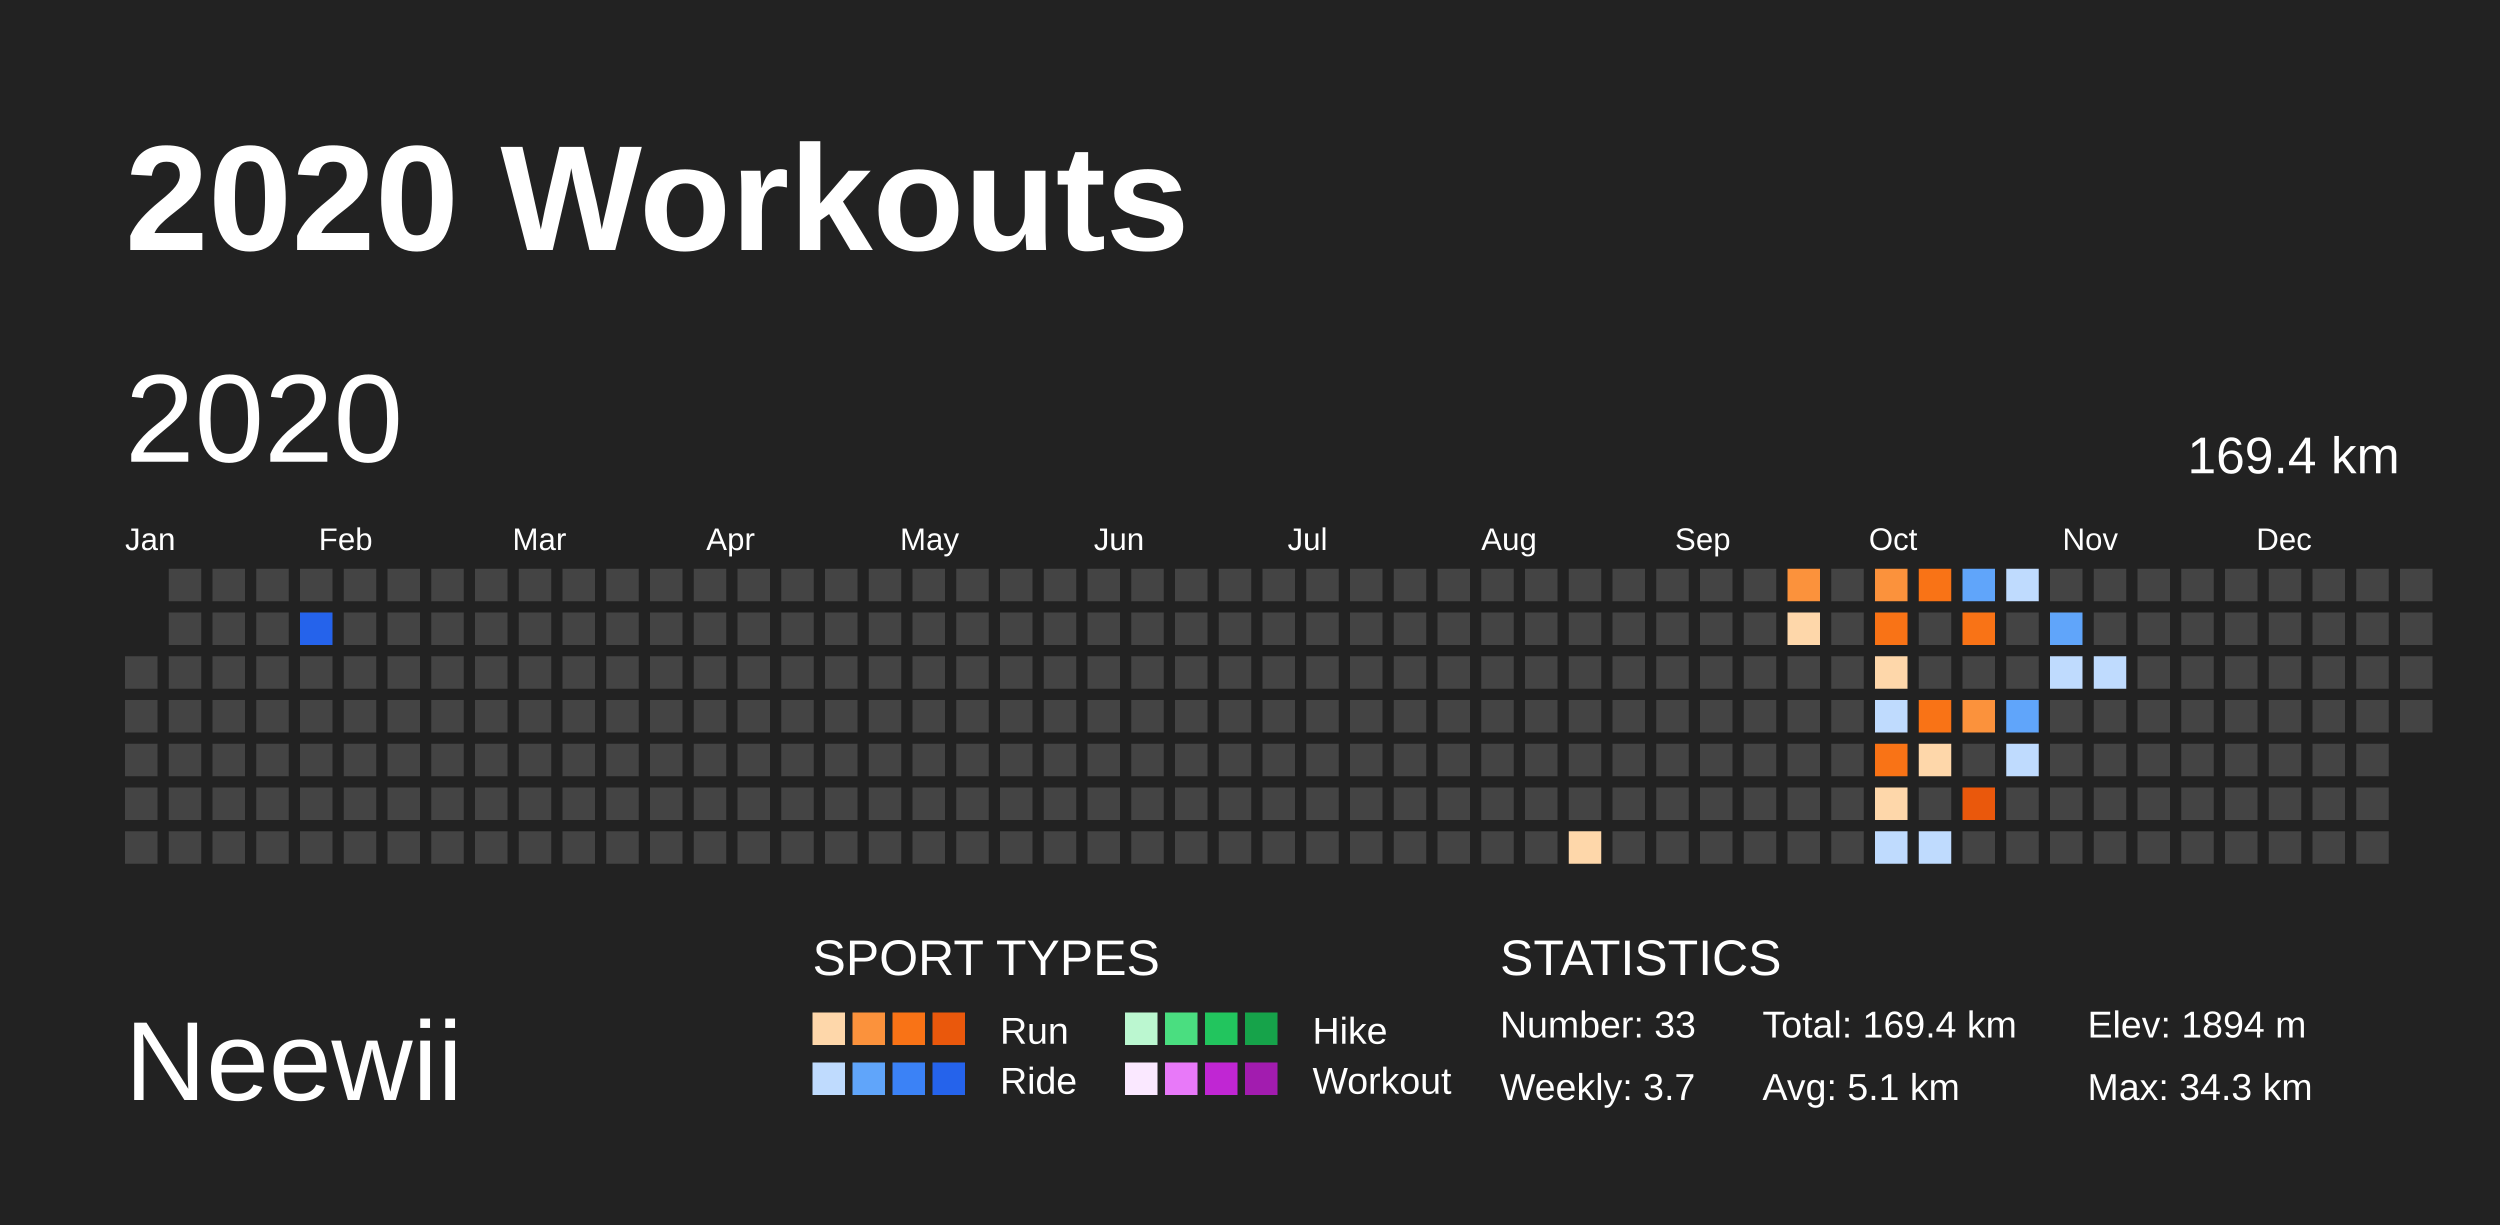
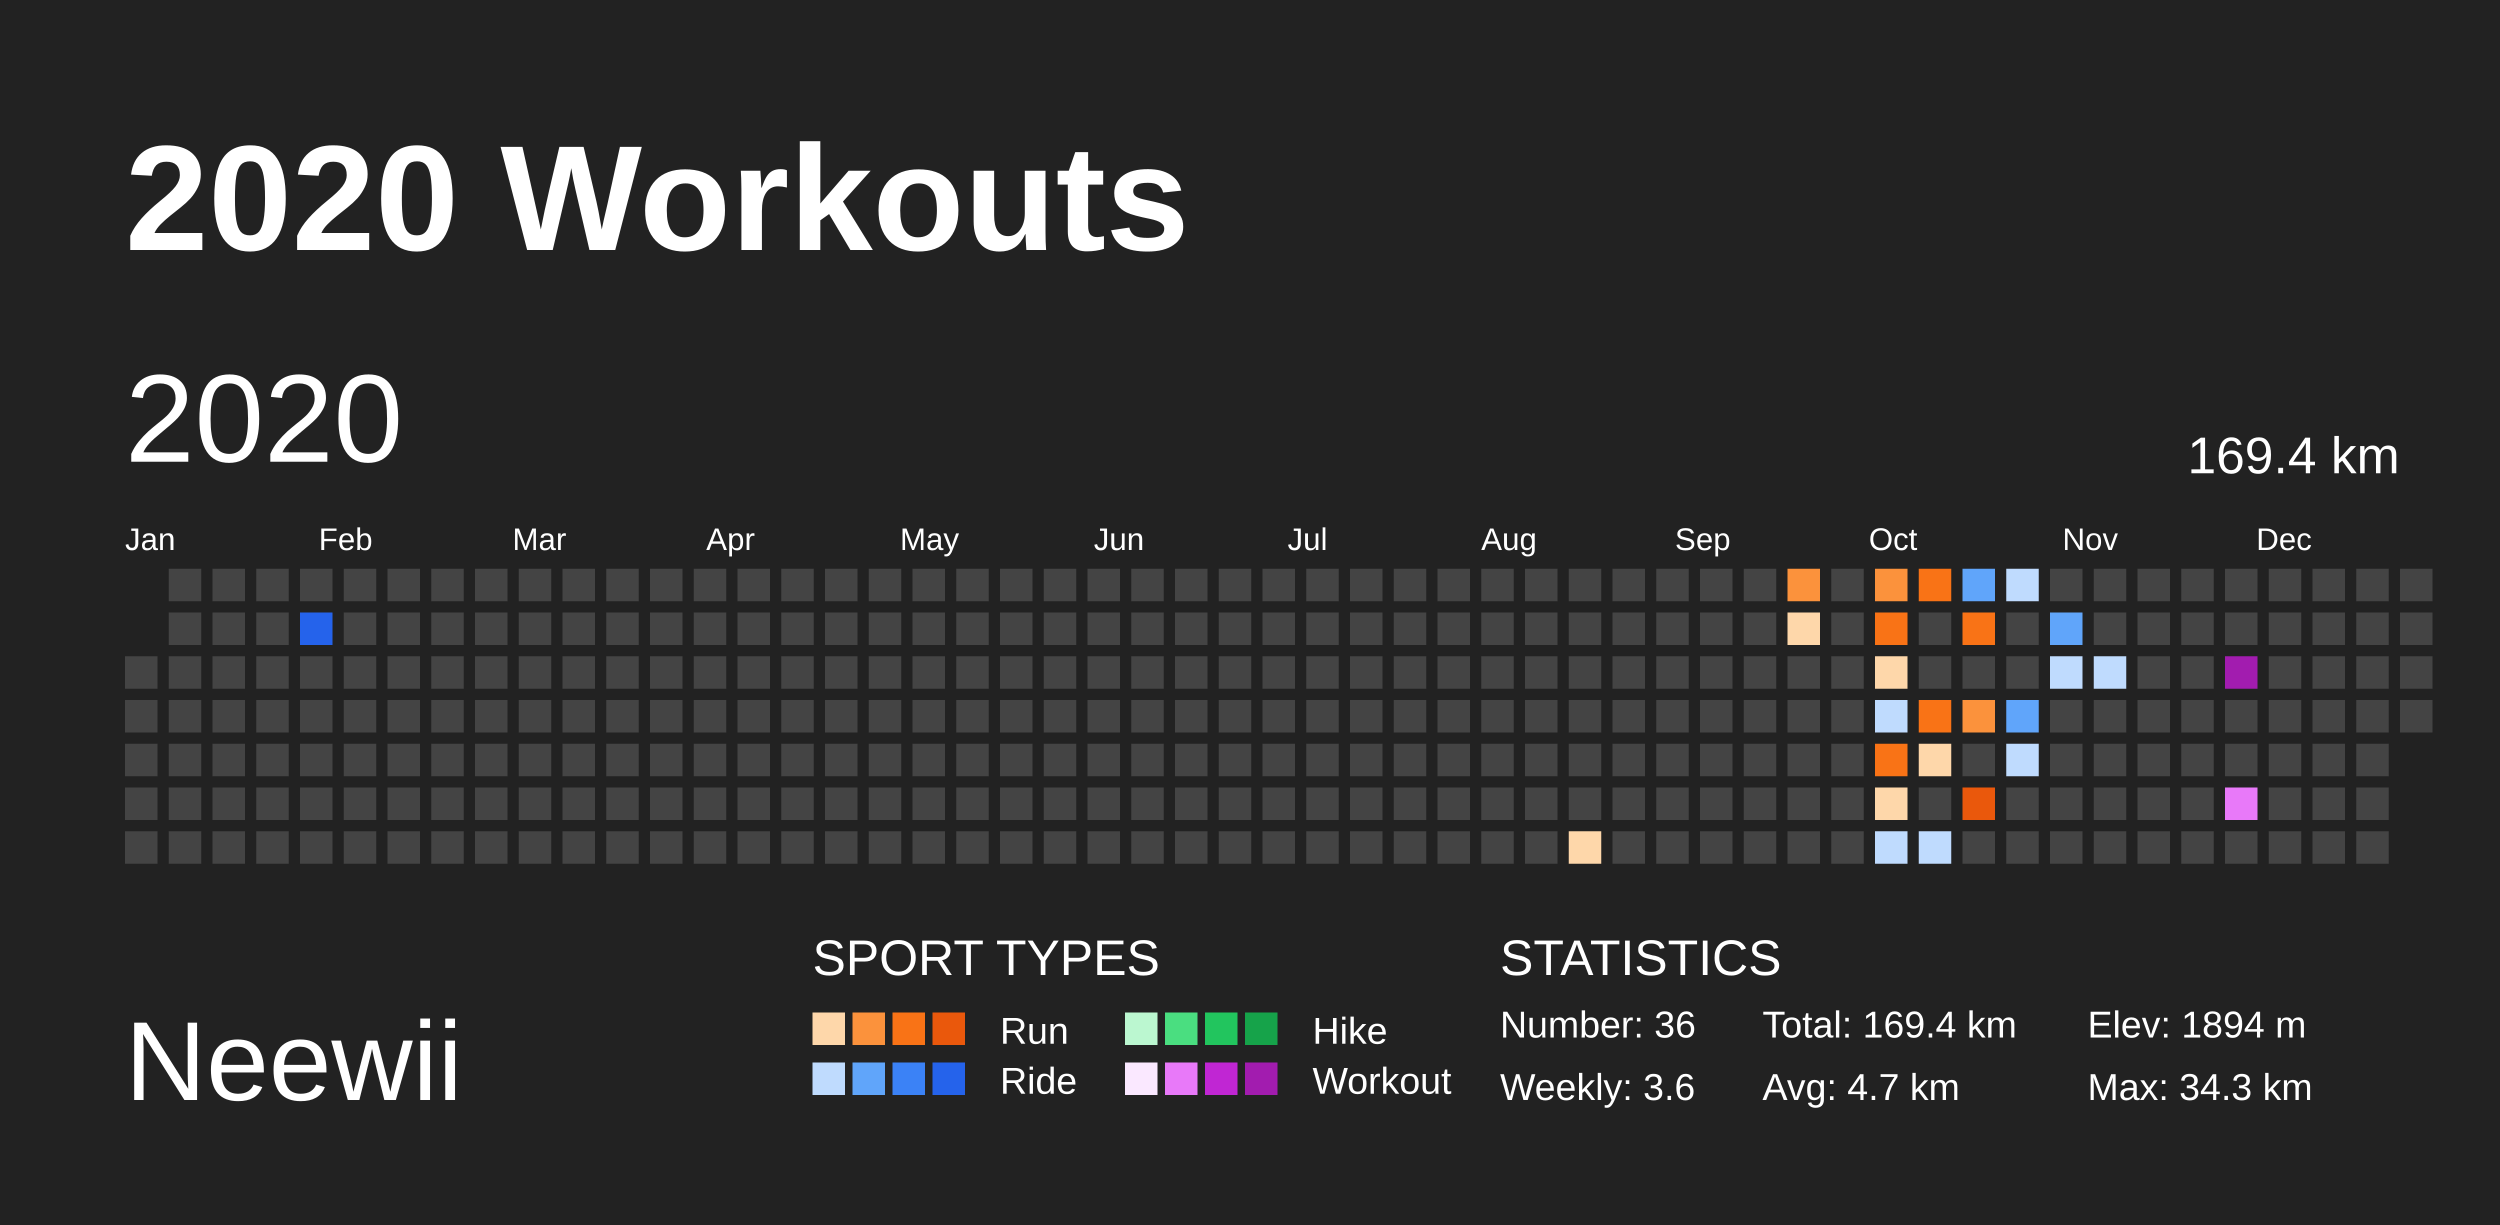
<svg xmlns="http://www.w3.org/2000/svg" baseProfile="full" height="98mm" version="1.1" viewBox="0,0,200,98" width="200mm">
  <defs />
  <rect fill="#222222" height="98" width="200" x="0" y="0" />
  <text fill="#FFFFFF" style="font-size:12px; font-family:Arial; font-weight:bold;" x="10" y="20">2020 Workouts</text>
  <text fill="#FFFFFF" style="font-size:9px; font-family:Arial" x="10" y="88">Neewii</text>
  <text fill="#FFFFFF" style="font-size:4px; font-family:Arial" x="65" y="78">SPORT TYPES</text>
  <rect fill="#fed7aa" height="2.6" width="2.6" x="65.0" y="81" />
  <rect fill="#fb923c" height="2.6" width="2.6" x="68.2" y="81" />
  <rect fill="#f97316" height="2.6" width="2.6" x="71.4" y="81" />
  <rect fill="#ea580c" height="2.6" width="2.6" x="74.6" y="81" />
  <text fill="#FFFFFF" style="font-size:3px; font-family:Arial" x="80" y="83.5">Run</text>
  <rect fill="#bbf7d0" height="2.6" width="2.6" x="90.0" y="81" />
  <rect fill="#4ade80" height="2.6" width="2.6" x="93.2" y="81" />
  <rect fill="#22c55e" height="2.6" width="2.6" x="96.4" y="81" />
  <rect fill="#16a34a" height="2.6" width="2.6" x="99.6" y="81" />
  <text fill="#FFFFFF" style="font-size:3px; font-family:Arial" x="105" y="83.5">Hike</text>
  <rect fill="#bfdbfe" height="2.6" width="2.6" x="65.0" y="85" />
  <rect fill="#60a5fa" height="2.6" width="2.6" x="68.2" y="85" />
  <rect fill="#3b82f6" height="2.6" width="2.6" x="71.4" y="85" />
  <rect fill="#2563eb" height="2.6" width="2.6" x="74.6" y="85" />
  <text fill="#FFFFFF" style="font-size:3px; font-family:Arial" x="80" y="87.5">Ride</text>
  <rect fill="#fae8ff" height="2.6" width="2.6" x="90.0" y="85" />
  <rect fill="#e879f9" height="2.6" width="2.6" x="93.2" y="85" />
  <rect fill="#c026d3" height="2.6" width="2.6" x="96.4" y="85" />
  <rect fill="#a21caf" height="2.6" width="2.6" x="99.6" y="85" />
  <text fill="#FFFFFF" style="font-size:3px; font-family:Arial" x="105" y="87.5">Workout</text>
  <text fill="#FFFFFF" style="font-size:4px; font-family:Arial" x="120" y="78">STATISTICS</text>
-   <text fill="#FFFFFF" style="font-size:3px; font-family:Arial" x="120" y="83">Number: 33</text>
-   <text fill="#FFFFFF" style="font-size:3px; font-family:Arial" x="120" y="88">Weekly: 3.7</text>
+   <text fill="#FFFFFF" style="font-size:3px; font-family:Arial" x="120" y="83">Number: 36</text>
+   <text fill="#FFFFFF" style="font-size:3px; font-family:Arial" x="120" y="88">Weekly: 3.6</text>
  <text fill="#FFFFFF" style="font-size:3px; font-family:Arial" x="141" y="83">Total: 169.4 km</text>
-   <text fill="#FFFFFF" style="font-size:3px; font-family:Arial" x="141" y="88">Avg: 5.1 km</text>
+   <text fill="#FFFFFF" style="font-size:3px; font-family:Arial" x="141" y="88">Avg: 4.7 km</text>
  <text fill="#FFFFFF" style="font-size:3px; font-family:Arial" x="167" y="83">Elev: 1894 m</text>
  <text fill="#FFFFFF" style="font-size:3px; font-family:Arial" x="167" y="88">Max: 34.3 km</text>
  <text dominant-baseline="hanging" fill="#FFFFFF" style="font-size:10.0px; font-family:Arial;" x="10" y="30">2020</text>
  <text dominant-baseline="hanging" fill="#FFFFFF" style="font-size:4.125px; font-family:Arial;" x="175" y="35">169.4 km</text>
  <text fill="#FFFFFF" style="font-size:2.5px; font-family:Arial" x="10.0" y="44">Jan</text>
  <text fill="#FFFFFF" style="font-size:2.5px; font-family:Arial" x="25.5" y="44">Feb</text>
  <text fill="#FFFFFF" style="font-size:2.5px; font-family:Arial" x="41.0" y="44">Mar</text>
  <text fill="#FFFFFF" style="font-size:2.5px; font-family:Arial" x="56.5" y="44">Apr</text>
  <text fill="#FFFFFF" style="font-size:2.5px; font-family:Arial" x="72.0" y="44">May</text>
  <text fill="#FFFFFF" style="font-size:2.5px; font-family:Arial" x="87.5" y="44">Jun</text>
  <text fill="#FFFFFF" style="font-size:2.5px; font-family:Arial" x="103.0" y="44">Jul</text>
  <text fill="#FFFFFF" style="font-size:2.5px; font-family:Arial" x="118.5" y="44">Aug</text>
  <text fill="#FFFFFF" style="font-size:2.5px; font-family:Arial" x="134.0" y="44">Sep</text>
  <text fill="#FFFFFF" style="font-size:2.5px; font-family:Arial" x="149.5" y="44">Oct</text>
  <text fill="#FFFFFF" style="font-size:2.5px; font-family:Arial" x="165.0" y="44">Nov</text>
  <text fill="#FFFFFF" style="font-size:2.5px; font-family:Arial" x="180.5" y="44">Dec</text>
  <rect fill="#444444" height="2.6" width="2.6" x="10.0" y="52.5" />
  <rect fill="#444444" height="2.6" width="2.6" x="10.0" y="56.0" />
  <rect fill="#444444" height="2.6" width="2.6" x="10.0" y="59.5" />
  <rect fill="#444444" height="2.6" width="2.6" x="10.0" y="63.0" />
  <rect fill="#444444" height="2.6" width="2.6" x="10.0" y="66.5" />
  <rect fill="#444444" height="2.6" width="2.6" x="13.5" y="45.5" />
  <rect fill="#444444" height="2.6" width="2.6" x="13.5" y="49.0" />
  <rect fill="#444444" height="2.6" width="2.6" x="13.5" y="52.5" />
  <rect fill="#444444" height="2.6" width="2.6" x="13.5" y="56.0" />
  <rect fill="#444444" height="2.6" width="2.6" x="13.5" y="59.5" />
  <rect fill="#444444" height="2.6" width="2.6" x="13.5" y="63.0" />
  <rect fill="#444444" height="2.6" width="2.6" x="13.5" y="66.5" />
  <rect fill="#444444" height="2.6" width="2.6" x="17.0" y="45.5" />
  <rect fill="#444444" height="2.6" width="2.6" x="17.0" y="49.0" />
  <rect fill="#444444" height="2.6" width="2.6" x="17.0" y="52.5" />
  <rect fill="#444444" height="2.6" width="2.6" x="17.0" y="56.0" />
  <rect fill="#444444" height="2.6" width="2.6" x="17.0" y="59.5" />
  <rect fill="#444444" height="2.6" width="2.6" x="17.0" y="63.0" />
  <rect fill="#444444" height="2.6" width="2.6" x="17.0" y="66.5" />
  <rect fill="#444444" height="2.6" width="2.6" x="20.5" y="45.5" />
  <rect fill="#444444" height="2.6" width="2.6" x="20.5" y="49.0" />
  <rect fill="#444444" height="2.6" width="2.6" x="20.5" y="52.5" />
  <rect fill="#444444" height="2.6" width="2.6" x="20.5" y="56.0" />
  <rect fill="#444444" height="2.6" width="2.6" x="20.5" y="59.5" />
  <rect fill="#444444" height="2.6" width="2.6" x="20.5" y="63.0" />
  <rect fill="#444444" height="2.6" width="2.6" x="20.5" y="66.5" />
  <rect fill="#444444" height="2.6" width="2.6" x="24.0" y="45.5" />
  <rect fill="#2563eb" height="2.6" width="2.6" x="24.0" y="49.0" />
  <rect fill="#444444" height="2.6" width="2.6" x="24.0" y="52.5" />
  <rect fill="#444444" height="2.6" width="2.6" x="24.0" y="56.0" />
  <rect fill="#444444" height="2.6" width="2.6" x="24.0" y="59.5" />
  <rect fill="#444444" height="2.6" width="2.6" x="24.0" y="63.0" />
  <rect fill="#444444" height="2.6" width="2.6" x="24.0" y="66.5" />
  <rect fill="#444444" height="2.6" width="2.6" x="27.5" y="45.5" />
  <rect fill="#444444" height="2.6" width="2.6" x="27.5" y="49.0" />
  <rect fill="#444444" height="2.6" width="2.6" x="27.5" y="52.5" />
  <rect fill="#444444" height="2.6" width="2.6" x="27.5" y="56.0" />
  <rect fill="#444444" height="2.6" width="2.6" x="27.5" y="59.5" />
  <rect fill="#444444" height="2.6" width="2.6" x="27.5" y="63.0" />
  <rect fill="#444444" height="2.6" width="2.6" x="27.5" y="66.5" />
  <rect fill="#444444" height="2.6" width="2.6" x="31.0" y="45.5" />
  <rect fill="#444444" height="2.6" width="2.6" x="31.0" y="49.0" />
  <rect fill="#444444" height="2.6" width="2.6" x="31.0" y="52.5" />
  <rect fill="#444444" height="2.6" width="2.6" x="31.0" y="56.0" />
  <rect fill="#444444" height="2.6" width="2.6" x="31.0" y="59.5" />
  <rect fill="#444444" height="2.6" width="2.6" x="31.0" y="63.0" />
  <rect fill="#444444" height="2.6" width="2.6" x="31.0" y="66.5" />
  <rect fill="#444444" height="2.6" width="2.6" x="34.5" y="45.5" />
  <rect fill="#444444" height="2.6" width="2.6" x="34.5" y="49.0" />
  <rect fill="#444444" height="2.6" width="2.6" x="34.5" y="52.5" />
  <rect fill="#444444" height="2.6" width="2.6" x="34.5" y="56.0" />
  <rect fill="#444444" height="2.6" width="2.6" x="34.5" y="59.5" />
  <rect fill="#444444" height="2.6" width="2.6" x="34.5" y="63.0" />
  <rect fill="#444444" height="2.6" width="2.6" x="34.5" y="66.5" />
  <rect fill="#444444" height="2.6" width="2.6" x="38.0" y="45.5" />
  <rect fill="#444444" height="2.6" width="2.6" x="38.0" y="49.0" />
  <rect fill="#444444" height="2.6" width="2.6" x="38.0" y="52.5" />
  <rect fill="#444444" height="2.6" width="2.6" x="38.0" y="56.0" />
  <rect fill="#444444" height="2.6" width="2.6" x="38.0" y="59.5" />
  <rect fill="#444444" height="2.6" width="2.6" x="38.0" y="63.0" />
  <rect fill="#444444" height="2.6" width="2.6" x="38.0" y="66.5" />
  <rect fill="#444444" height="2.6" width="2.6" x="41.5" y="45.5" />
  <rect fill="#444444" height="2.6" width="2.6" x="41.5" y="49.0" />
  <rect fill="#444444" height="2.6" width="2.6" x="41.5" y="52.5" />
  <rect fill="#444444" height="2.6" width="2.6" x="41.5" y="56.0" />
  <rect fill="#444444" height="2.6" width="2.6" x="41.5" y="59.5" />
  <rect fill="#444444" height="2.6" width="2.6" x="41.5" y="63.0" />
  <rect fill="#444444" height="2.6" width="2.6" x="41.5" y="66.5" />
  <rect fill="#444444" height="2.6" width="2.6" x="45.0" y="45.5" />
  <rect fill="#444444" height="2.6" width="2.6" x="45.0" y="49.0" />
  <rect fill="#444444" height="2.6" width="2.6" x="45.0" y="52.5" />
  <rect fill="#444444" height="2.6" width="2.6" x="45.0" y="56.0" />
  <rect fill="#444444" height="2.6" width="2.6" x="45.0" y="59.5" />
  <rect fill="#444444" height="2.6" width="2.6" x="45.0" y="63.0" />
  <rect fill="#444444" height="2.6" width="2.6" x="45.0" y="66.5" />
  <rect fill="#444444" height="2.6" width="2.6" x="48.5" y="45.5" />
  <rect fill="#444444" height="2.6" width="2.6" x="48.5" y="49.0" />
  <rect fill="#444444" height="2.6" width="2.6" x="48.5" y="52.5" />
  <rect fill="#444444" height="2.6" width="2.6" x="48.5" y="56.0" />
  <rect fill="#444444" height="2.6" width="2.6" x="48.5" y="59.5" />
  <rect fill="#444444" height="2.6" width="2.6" x="48.5" y="63.0" />
  <rect fill="#444444" height="2.6" width="2.6" x="48.5" y="66.5" />
  <rect fill="#444444" height="2.6" width="2.6" x="52.0" y="45.5" />
  <rect fill="#444444" height="2.6" width="2.6" x="52.0" y="49.0" />
  <rect fill="#444444" height="2.6" width="2.6" x="52.0" y="52.5" />
  <rect fill="#444444" height="2.6" width="2.6" x="52.0" y="56.0" />
  <rect fill="#444444" height="2.6" width="2.6" x="52.0" y="59.5" />
  <rect fill="#444444" height="2.6" width="2.6" x="52.0" y="63.0" />
  <rect fill="#444444" height="2.6" width="2.6" x="52.0" y="66.5" />
  <rect fill="#444444" height="2.6" width="2.6" x="55.5" y="45.5" />
  <rect fill="#444444" height="2.6" width="2.6" x="55.5" y="49.0" />
  <rect fill="#444444" height="2.6" width="2.6" x="55.5" y="52.5" />
  <rect fill="#444444" height="2.6" width="2.6" x="55.5" y="56.0" />
  <rect fill="#444444" height="2.6" width="2.6" x="55.5" y="59.5" />
  <rect fill="#444444" height="2.6" width="2.6" x="55.5" y="63.0" />
  <rect fill="#444444" height="2.6" width="2.6" x="55.5" y="66.5" />
  <rect fill="#444444" height="2.6" width="2.6" x="59.0" y="45.5" />
  <rect fill="#444444" height="2.6" width="2.6" x="59.0" y="49.0" />
  <rect fill="#444444" height="2.6" width="2.6" x="59.0" y="52.5" />
  <rect fill="#444444" height="2.6" width="2.6" x="59.0" y="56.0" />
  <rect fill="#444444" height="2.6" width="2.6" x="59.0" y="59.5" />
  <rect fill="#444444" height="2.6" width="2.6" x="59.0" y="63.0" />
  <rect fill="#444444" height="2.6" width="2.6" x="59.0" y="66.5" />
  <rect fill="#444444" height="2.6" width="2.6" x="62.5" y="45.5" />
  <rect fill="#444444" height="2.6" width="2.6" x="62.5" y="49.0" />
  <rect fill="#444444" height="2.6" width="2.6" x="62.5" y="52.5" />
  <rect fill="#444444" height="2.6" width="2.6" x="62.5" y="56.0" />
  <rect fill="#444444" height="2.6" width="2.6" x="62.5" y="59.5" />
  <rect fill="#444444" height="2.6" width="2.6" x="62.5" y="63.0" />
  <rect fill="#444444" height="2.6" width="2.6" x="62.5" y="66.5" />
  <rect fill="#444444" height="2.6" width="2.6" x="66.0" y="45.5" />
  <rect fill="#444444" height="2.6" width="2.6" x="66.0" y="49.0" />
  <rect fill="#444444" height="2.6" width="2.6" x="66.0" y="52.5" />
  <rect fill="#444444" height="2.6" width="2.6" x="66.0" y="56.0" />
  <rect fill="#444444" height="2.6" width="2.6" x="66.0" y="59.5" />
  <rect fill="#444444" height="2.6" width="2.6" x="66.0" y="63.0" />
  <rect fill="#444444" height="2.6" width="2.6" x="66.0" y="66.5" />
  <rect fill="#444444" height="2.6" width="2.6" x="69.5" y="45.5" />
  <rect fill="#444444" height="2.6" width="2.6" x="69.5" y="49.0" />
  <rect fill="#444444" height="2.6" width="2.6" x="69.5" y="52.5" />
  <rect fill="#444444" height="2.6" width="2.6" x="69.5" y="56.0" />
  <rect fill="#444444" height="2.6" width="2.6" x="69.5" y="59.5" />
  <rect fill="#444444" height="2.6" width="2.6" x="69.5" y="63.0" />
  <rect fill="#444444" height="2.6" width="2.6" x="69.5" y="66.5" />
  <rect fill="#444444" height="2.6" width="2.6" x="73.0" y="45.5" />
  <rect fill="#444444" height="2.6" width="2.6" x="73.0" y="49.0" />
  <rect fill="#444444" height="2.6" width="2.6" x="73.0" y="52.5" />
  <rect fill="#444444" height="2.6" width="2.6" x="73.0" y="56.0" />
  <rect fill="#444444" height="2.6" width="2.6" x="73.0" y="59.5" />
  <rect fill="#444444" height="2.6" width="2.6" x="73.0" y="63.0" />
  <rect fill="#444444" height="2.6" width="2.6" x="73.0" y="66.5" />
  <rect fill="#444444" height="2.6" width="2.6" x="76.5" y="45.5" />
  <rect fill="#444444" height="2.6" width="2.6" x="76.5" y="49.0" />
  <rect fill="#444444" height="2.6" width="2.6" x="76.5" y="52.5" />
  <rect fill="#444444" height="2.6" width="2.6" x="76.5" y="56.0" />
  <rect fill="#444444" height="2.6" width="2.6" x="76.5" y="59.5" />
  <rect fill="#444444" height="2.6" width="2.6" x="76.5" y="63.0" />
  <rect fill="#444444" height="2.6" width="2.6" x="76.5" y="66.5" />
  <rect fill="#444444" height="2.6" width="2.6" x="80.0" y="45.5" />
  <rect fill="#444444" height="2.6" width="2.6" x="80.0" y="49.0" />
  <rect fill="#444444" height="2.6" width="2.6" x="80.0" y="52.5" />
  <rect fill="#444444" height="2.6" width="2.6" x="80.0" y="56.0" />
  <rect fill="#444444" height="2.6" width="2.6" x="80.0" y="59.5" />
  <rect fill="#444444" height="2.6" width="2.6" x="80.0" y="63.0" />
  <rect fill="#444444" height="2.6" width="2.6" x="80.0" y="66.5" />
  <rect fill="#444444" height="2.6" width="2.6" x="83.5" y="45.5" />
  <rect fill="#444444" height="2.6" width="2.6" x="83.5" y="49.0" />
  <rect fill="#444444" height="2.6" width="2.6" x="83.5" y="52.5" />
  <rect fill="#444444" height="2.6" width="2.6" x="83.5" y="56.0" />
  <rect fill="#444444" height="2.6" width="2.6" x="83.5" y="59.5" />
  <rect fill="#444444" height="2.6" width="2.6" x="83.5" y="63.0" />
  <rect fill="#444444" height="2.6" width="2.6" x="83.5" y="66.5" />
  <rect fill="#444444" height="2.6" width="2.6" x="87.0" y="45.5" />
  <rect fill="#444444" height="2.6" width="2.6" x="87.0" y="49.0" />
  <rect fill="#444444" height="2.6" width="2.6" x="87.0" y="52.5" />
  <rect fill="#444444" height="2.6" width="2.6" x="87.0" y="56.0" />
  <rect fill="#444444" height="2.6" width="2.6" x="87.0" y="59.5" />
  <rect fill="#444444" height="2.6" width="2.6" x="87.0" y="63.0" />
  <rect fill="#444444" height="2.6" width="2.6" x="87.0" y="66.5" />
  <rect fill="#444444" height="2.6" width="2.6" x="90.5" y="45.5" />
  <rect fill="#444444" height="2.6" width="2.6" x="90.5" y="49.0" />
  <rect fill="#444444" height="2.6" width="2.6" x="90.5" y="52.5" />
  <rect fill="#444444" height="2.6" width="2.6" x="90.5" y="56.0" />
  <rect fill="#444444" height="2.6" width="2.6" x="90.5" y="59.5" />
  <rect fill="#444444" height="2.6" width="2.6" x="90.5" y="63.0" />
  <rect fill="#444444" height="2.6" width="2.6" x="90.5" y="66.5" />
  <rect fill="#444444" height="2.6" width="2.6" x="94.0" y="45.5" />
  <rect fill="#444444" height="2.6" width="2.6" x="94.0" y="49.0" />
  <rect fill="#444444" height="2.6" width="2.6" x="94.0" y="52.5" />
  <rect fill="#444444" height="2.6" width="2.6" x="94.0" y="56.0" />
  <rect fill="#444444" height="2.6" width="2.6" x="94.0" y="59.5" />
  <rect fill="#444444" height="2.6" width="2.6" x="94.0" y="63.0" />
  <rect fill="#444444" height="2.6" width="2.6" x="94.0" y="66.5" />
  <rect fill="#444444" height="2.6" width="2.6" x="97.5" y="45.5" />
  <rect fill="#444444" height="2.6" width="2.6" x="97.5" y="49.0" />
  <rect fill="#444444" height="2.6" width="2.6" x="97.5" y="52.5" />
  <rect fill="#444444" height="2.6" width="2.6" x="97.5" y="56.0" />
  <rect fill="#444444" height="2.6" width="2.6" x="97.5" y="59.5" />
  <rect fill="#444444" height="2.6" width="2.6" x="97.5" y="63.0" />
  <rect fill="#444444" height="2.6" width="2.6" x="97.5" y="66.5" />
  <rect fill="#444444" height="2.6" width="2.6" x="101.0" y="45.5" />
  <rect fill="#444444" height="2.6" width="2.6" x="101.0" y="49.0" />
  <rect fill="#444444" height="2.6" width="2.6" x="101.0" y="52.5" />
  <rect fill="#444444" height="2.6" width="2.6" x="101.0" y="56.0" />
  <rect fill="#444444" height="2.6" width="2.6" x="101.0" y="59.5" />
  <rect fill="#444444" height="2.6" width="2.6" x="101.0" y="63.0" />
  <rect fill="#444444" height="2.6" width="2.6" x="101.0" y="66.5" />
  <rect fill="#444444" height="2.6" width="2.6" x="104.5" y="45.5" />
  <rect fill="#444444" height="2.6" width="2.6" x="104.5" y="49.0" />
  <rect fill="#444444" height="2.6" width="2.6" x="104.5" y="52.5" />
  <rect fill="#444444" height="2.6" width="2.6" x="104.5" y="56.0" />
  <rect fill="#444444" height="2.6" width="2.6" x="104.5" y="59.5" />
  <rect fill="#444444" height="2.6" width="2.6" x="104.5" y="63.0" />
  <rect fill="#444444" height="2.6" width="2.6" x="104.5" y="66.5" />
  <rect fill="#444444" height="2.6" width="2.6" x="108.0" y="45.5" />
  <rect fill="#444444" height="2.6" width="2.6" x="108.0" y="49.0" />
  <rect fill="#444444" height="2.6" width="2.6" x="108.0" y="52.5" />
  <rect fill="#444444" height="2.6" width="2.6" x="108.0" y="56.0" />
  <rect fill="#444444" height="2.6" width="2.6" x="108.0" y="59.5" />
  <rect fill="#444444" height="2.6" width="2.6" x="108.0" y="63.0" />
  <rect fill="#444444" height="2.6" width="2.6" x="108.0" y="66.5" />
  <rect fill="#444444" height="2.6" width="2.6" x="111.5" y="45.5" />
  <rect fill="#444444" height="2.6" width="2.6" x="111.5" y="49.0" />
  <rect fill="#444444" height="2.6" width="2.6" x="111.5" y="52.5" />
  <rect fill="#444444" height="2.6" width="2.6" x="111.5" y="56.0" />
  <rect fill="#444444" height="2.6" width="2.6" x="111.5" y="59.5" />
  <rect fill="#444444" height="2.6" width="2.6" x="111.5" y="63.0" />
  <rect fill="#444444" height="2.6" width="2.6" x="111.5" y="66.5" />
  <rect fill="#444444" height="2.6" width="2.6" x="115.0" y="45.5" />
  <rect fill="#444444" height="2.6" width="2.6" x="115.0" y="49.0" />
  <rect fill="#444444" height="2.6" width="2.6" x="115.0" y="52.5" />
  <rect fill="#444444" height="2.6" width="2.6" x="115.0" y="56.0" />
  <rect fill="#444444" height="2.6" width="2.6" x="115.0" y="59.5" />
  <rect fill="#444444" height="2.6" width="2.6" x="115.0" y="63.0" />
  <rect fill="#444444" height="2.6" width="2.6" x="115.0" y="66.5" />
  <rect fill="#444444" height="2.6" width="2.6" x="118.5" y="45.5" />
  <rect fill="#444444" height="2.6" width="2.6" x="118.5" y="49.0" />
  <rect fill="#444444" height="2.6" width="2.6" x="118.5" y="52.5" />
  <rect fill="#444444" height="2.6" width="2.6" x="118.5" y="56.0" />
  <rect fill="#444444" height="2.6" width="2.6" x="118.5" y="59.5" />
  <rect fill="#444444" height="2.6" width="2.6" x="118.5" y="63.0" />
  <rect fill="#444444" height="2.6" width="2.6" x="118.5" y="66.5" />
  <rect fill="#444444" height="2.6" width="2.6" x="122.0" y="45.5" />
  <rect fill="#444444" height="2.6" width="2.6" x="122.0" y="49.0" />
  <rect fill="#444444" height="2.6" width="2.6" x="122.0" y="52.5" />
  <rect fill="#444444" height="2.6" width="2.6" x="122.0" y="56.0" />
  <rect fill="#444444" height="2.6" width="2.6" x="122.0" y="59.5" />
  <rect fill="#444444" height="2.6" width="2.6" x="122.0" y="63.0" />
  <rect fill="#444444" height="2.6" width="2.6" x="122.0" y="66.5" />
  <rect fill="#444444" height="2.6" width="2.6" x="125.5" y="45.5" />
  <rect fill="#444444" height="2.6" width="2.6" x="125.5" y="49.0" />
  <rect fill="#444444" height="2.6" width="2.6" x="125.5" y="52.5" />
  <rect fill="#444444" height="2.6" width="2.6" x="125.5" y="56.0" />
  <rect fill="#444444" height="2.6" width="2.6" x="125.5" y="59.5" />
  <rect fill="#444444" height="2.6" width="2.6" x="125.5" y="63.0" />
  <rect fill="#fed7aa" height="2.6" width="2.6" x="125.5" y="66.5" />
  <rect fill="#444444" height="2.6" width="2.6" x="129.0" y="45.5" />
  <rect fill="#444444" height="2.6" width="2.6" x="129.0" y="49.0" />
  <rect fill="#444444" height="2.6" width="2.6" x="129.0" y="52.5" />
  <rect fill="#444444" height="2.6" width="2.6" x="129.0" y="56.0" />
  <rect fill="#444444" height="2.6" width="2.6" x="129.0" y="59.5" />
  <rect fill="#444444" height="2.6" width="2.6" x="129.0" y="63.0" />
  <rect fill="#444444" height="2.6" width="2.6" x="129.0" y="66.5" />
  <rect fill="#444444" height="2.6" width="2.6" x="132.5" y="45.5" />
  <rect fill="#444444" height="2.6" width="2.6" x="132.5" y="49.0" />
  <rect fill="#444444" height="2.6" width="2.6" x="132.5" y="52.5" />
  <rect fill="#444444" height="2.6" width="2.6" x="132.5" y="56.0" />
  <rect fill="#444444" height="2.6" width="2.6" x="132.5" y="59.5" />
  <rect fill="#444444" height="2.6" width="2.6" x="132.5" y="63.0" />
  <rect fill="#444444" height="2.6" width="2.6" x="132.5" y="66.5" />
  <rect fill="#444444" height="2.6" width="2.6" x="136.0" y="45.5" />
  <rect fill="#444444" height="2.6" width="2.6" x="136.0" y="49.0" />
  <rect fill="#444444" height="2.6" width="2.6" x="136.0" y="52.5" />
  <rect fill="#444444" height="2.6" width="2.6" x="136.0" y="56.0" />
  <rect fill="#444444" height="2.6" width="2.6" x="136.0" y="59.5" />
  <rect fill="#444444" height="2.6" width="2.6" x="136.0" y="63.0" />
  <rect fill="#444444" height="2.6" width="2.6" x="136.0" y="66.5" />
  <rect fill="#444444" height="2.6" width="2.6" x="139.5" y="45.5" />
  <rect fill="#444444" height="2.6" width="2.6" x="139.5" y="49.0" />
  <rect fill="#444444" height="2.6" width="2.6" x="139.5" y="52.5" />
  <rect fill="#444444" height="2.6" width="2.6" x="139.5" y="56.0" />
  <rect fill="#444444" height="2.6" width="2.6" x="139.5" y="59.5" />
  <rect fill="#444444" height="2.6" width="2.6" x="139.5" y="63.0" />
  <rect fill="#444444" height="2.6" width="2.6" x="139.5" y="66.5" />
  <rect fill="#fb923c" height="2.6" width="2.6" x="143.0" y="45.5" />
  <rect fill="#fed7aa" height="2.6" width="2.6" x="143.0" y="49.0" />
  <rect fill="#444444" height="2.6" width="2.6" x="143.0" y="52.5" />
  <rect fill="#444444" height="2.6" width="2.6" x="143.0" y="56.0" />
  <rect fill="#444444" height="2.6" width="2.6" x="143.0" y="59.5" />
  <rect fill="#444444" height="2.6" width="2.6" x="143.0" y="63.0" />
  <rect fill="#444444" height="2.6" width="2.6" x="143.0" y="66.5" />
  <rect fill="#444444" height="2.6" width="2.6" x="146.5" y="45.5" />
  <rect fill="#444444" height="2.6" width="2.6" x="146.5" y="49.0" />
  <rect fill="#444444" height="2.6" width="2.6" x="146.5" y="52.5" />
  <rect fill="#444444" height="2.6" width="2.6" x="146.5" y="56.0" />
  <rect fill="#444444" height="2.6" width="2.6" x="146.5" y="59.5" />
  <rect fill="#444444" height="2.6" width="2.6" x="146.5" y="63.0" />
  <rect fill="#444444" height="2.6" width="2.6" x="146.5" y="66.5" />
  <rect fill="#fb923c" height="2.6" width="2.6" x="150.0" y="45.5" />
  <rect fill="#f97316" height="2.6" width="2.6" x="150.0" y="49.0" />
  <rect fill="#fed7aa" height="2.6" width="2.6" x="150.0" y="52.5" />
  <rect fill="#bfdbfe" height="2.6" width="2.6" x="150.0" y="56.0" />
  <rect fill="#f97316" height="2.6" width="2.6" x="150.0" y="59.5" />
  <rect fill="#fed7aa" height="2.6" width="2.6" x="150.0" y="63.0" />
  <rect fill="#bfdbfe" height="2.6" width="2.6" x="150.0" y="66.5" />
  <rect fill="#f97316" height="2.6" width="2.6" x="153.5" y="45.5" />
  <rect fill="#444444" height="2.6" width="2.6" x="153.5" y="49.0" />
  <rect fill="#444444" height="2.6" width="2.6" x="153.5" y="52.5" />
  <rect fill="#f97316" height="2.6" width="2.6" x="153.5" y="56.0" />
  <rect fill="#fed7aa" height="2.6" width="2.6" x="153.5" y="59.5" />
  <rect fill="#444444" height="2.6" width="2.6" x="153.5" y="63.0" />
  <rect fill="#bfdbfe" height="2.6" width="2.6" x="153.5" y="66.5" />
  <rect fill="#60a5fa" height="2.6" width="2.6" x="157.0" y="45.5" />
  <rect fill="#f97316" height="2.6" width="2.6" x="157.0" y="49.0" />
  <rect fill="#444444" height="2.6" width="2.6" x="157.0" y="52.5" />
  <rect fill="#fb923c" height="2.6" width="2.6" x="157.0" y="56.0" />
  <rect fill="#444444" height="2.6" width="2.6" x="157.0" y="59.5" />
  <rect fill="#ea580c" height="2.6" width="2.6" x="157.0" y="63.0" />
  <rect fill="#444444" height="2.6" width="2.6" x="157.0" y="66.5" />
  <rect fill="#bfdbfe" height="2.6" width="2.6" x="160.5" y="45.5" />
  <rect fill="#444444" height="2.6" width="2.6" x="160.5" y="49.0" />
  <rect fill="#444444" height="2.6" width="2.6" x="160.5" y="52.5" />
  <rect fill="#60a5fa" height="2.6" width="2.6" x="160.5" y="56.0" />
  <rect fill="#bfdbfe" height="2.6" width="2.6" x="160.5" y="59.5" />
  <rect fill="#444444" height="2.6" width="2.6" x="160.5" y="63.0" />
  <rect fill="#444444" height="2.6" width="2.6" x="160.5" y="66.5" />
  <rect fill="#444444" height="2.6" width="2.6" x="164.0" y="45.5" />
  <rect fill="#60a5fa" height="2.6" width="2.6" x="164.0" y="49.0" />
  <rect fill="#bfdbfe" height="2.6" width="2.6" x="164.0" y="52.5" />
  <rect fill="#444444" height="2.6" width="2.6" x="164.0" y="56.0" />
  <rect fill="#444444" height="2.6" width="2.6" x="164.0" y="59.5" />
  <rect fill="#444444" height="2.6" width="2.6" x="164.0" y="63.0" />
  <rect fill="#444444" height="2.6" width="2.6" x="164.0" y="66.5" />
  <rect fill="#444444" height="2.6" width="2.6" x="167.5" y="45.5" />
  <rect fill="#444444" height="2.6" width="2.6" x="167.5" y="49.0" />
  <rect fill="#bfdbfe" height="2.6" width="2.6" x="167.5" y="52.5" />
  <rect fill="#444444" height="2.6" width="2.6" x="167.5" y="56.0" />
  <rect fill="#444444" height="2.6" width="2.6" x="167.5" y="59.5" />
  <rect fill="#444444" height="2.6" width="2.6" x="167.5" y="63.0" />
  <rect fill="#444444" height="2.6" width="2.6" x="167.5" y="66.5" />
  <rect fill="#444444" height="2.6" width="2.6" x="171.0" y="45.5" />
  <rect fill="#444444" height="2.6" width="2.6" x="171.0" y="49.0" />
  <rect fill="#444444" height="2.6" width="2.6" x="171.0" y="52.5" />
  <rect fill="#444444" height="2.6" width="2.6" x="171.0" y="56.0" />
  <rect fill="#444444" height="2.6" width="2.6" x="171.0" y="59.5" />
  <rect fill="#444444" height="2.6" width="2.6" x="171.0" y="63.0" />
  <rect fill="#444444" height="2.6" width="2.6" x="171.0" y="66.5" />
  <rect fill="#444444" height="2.6" width="2.6" x="174.5" y="45.5" />
  <rect fill="#444444" height="2.6" width="2.6" x="174.5" y="49.0" />
  <rect fill="#444444" height="2.6" width="2.6" x="174.5" y="52.5" />
  <rect fill="#444444" height="2.6" width="2.6" x="174.5" y="56.0" />
  <rect fill="#444444" height="2.6" width="2.6" x="174.5" y="59.5" />
  <rect fill="#444444" height="2.6" width="2.6" x="174.5" y="63.0" />
  <rect fill="#444444" height="2.6" width="2.6" x="174.5" y="66.5" />
  <rect fill="#444444" height="2.6" width="2.6" x="178.0" y="45.5" />
  <rect fill="#444444" height="2.6" width="2.6" x="178.0" y="49.0" />
-   <rect fill="#444444" height="2.6" width="2.6" x="178.0" y="52.5" />
+   <rect fill="#a21caf" height="2.6" width="2.6" x="178.0" y="52.5" />
  <rect fill="#444444" height="2.6" width="2.6" x="178.0" y="56.0" />
  <rect fill="#444444" height="2.6" width="2.6" x="178.0" y="59.5" />
-   <rect fill="#444444" height="2.6" width="2.6" x="178.0" y="63.0" />
+   <rect fill="#e879f9" height="2.6" width="2.6" x="178.0" y="63.0" />
  <rect fill="#444444" height="2.6" width="2.6" x="178.0" y="66.5" />
  <rect fill="#444444" height="2.6" width="2.6" x="181.5" y="45.5" />
  <rect fill="#444444" height="2.6" width="2.6" x="181.5" y="49.0" />
  <rect fill="#444444" height="2.6" width="2.6" x="181.5" y="52.5" />
  <rect fill="#444444" height="2.6" width="2.6" x="181.5" y="56.0" />
  <rect fill="#444444" height="2.6" width="2.6" x="181.5" y="59.5" />
  <rect fill="#444444" height="2.6" width="2.6" x="181.5" y="63.0" />
  <rect fill="#444444" height="2.6" width="2.6" x="181.5" y="66.5" />
  <rect fill="#444444" height="2.6" width="2.6" x="185.0" y="45.5" />
  <rect fill="#444444" height="2.6" width="2.6" x="185.0" y="49.0" />
  <rect fill="#444444" height="2.6" width="2.6" x="185.0" y="52.5" />
  <rect fill="#444444" height="2.6" width="2.6" x="185.0" y="56.0" />
  <rect fill="#444444" height="2.6" width="2.6" x="185.0" y="59.5" />
  <rect fill="#444444" height="2.6" width="2.6" x="185.0" y="63.0" />
  <rect fill="#444444" height="2.6" width="2.6" x="185.0" y="66.5" />
  <rect fill="#444444" height="2.6" width="2.6" x="188.5" y="45.5" />
  <rect fill="#444444" height="2.6" width="2.6" x="188.5" y="49.0" />
  <rect fill="#444444" height="2.6" width="2.6" x="188.5" y="52.5" />
  <rect fill="#444444" height="2.6" width="2.6" x="188.5" y="56.0" />
  <rect fill="#444444" height="2.6" width="2.6" x="188.5" y="59.5" />
  <rect fill="#444444" height="2.6" width="2.6" x="188.5" y="63.0" />
  <rect fill="#444444" height="2.6" width="2.6" x="188.5" y="66.5" />
  <rect fill="#444444" height="2.6" width="2.6" x="192.0" y="45.5" />
  <rect fill="#444444" height="2.6" width="2.6" x="192.0" y="49.0" />
  <rect fill="#444444" height="2.6" width="2.6" x="192.0" y="52.5" />
  <rect fill="#444444" height="2.6" width="2.6" x="192.0" y="56.0" />
</svg>
